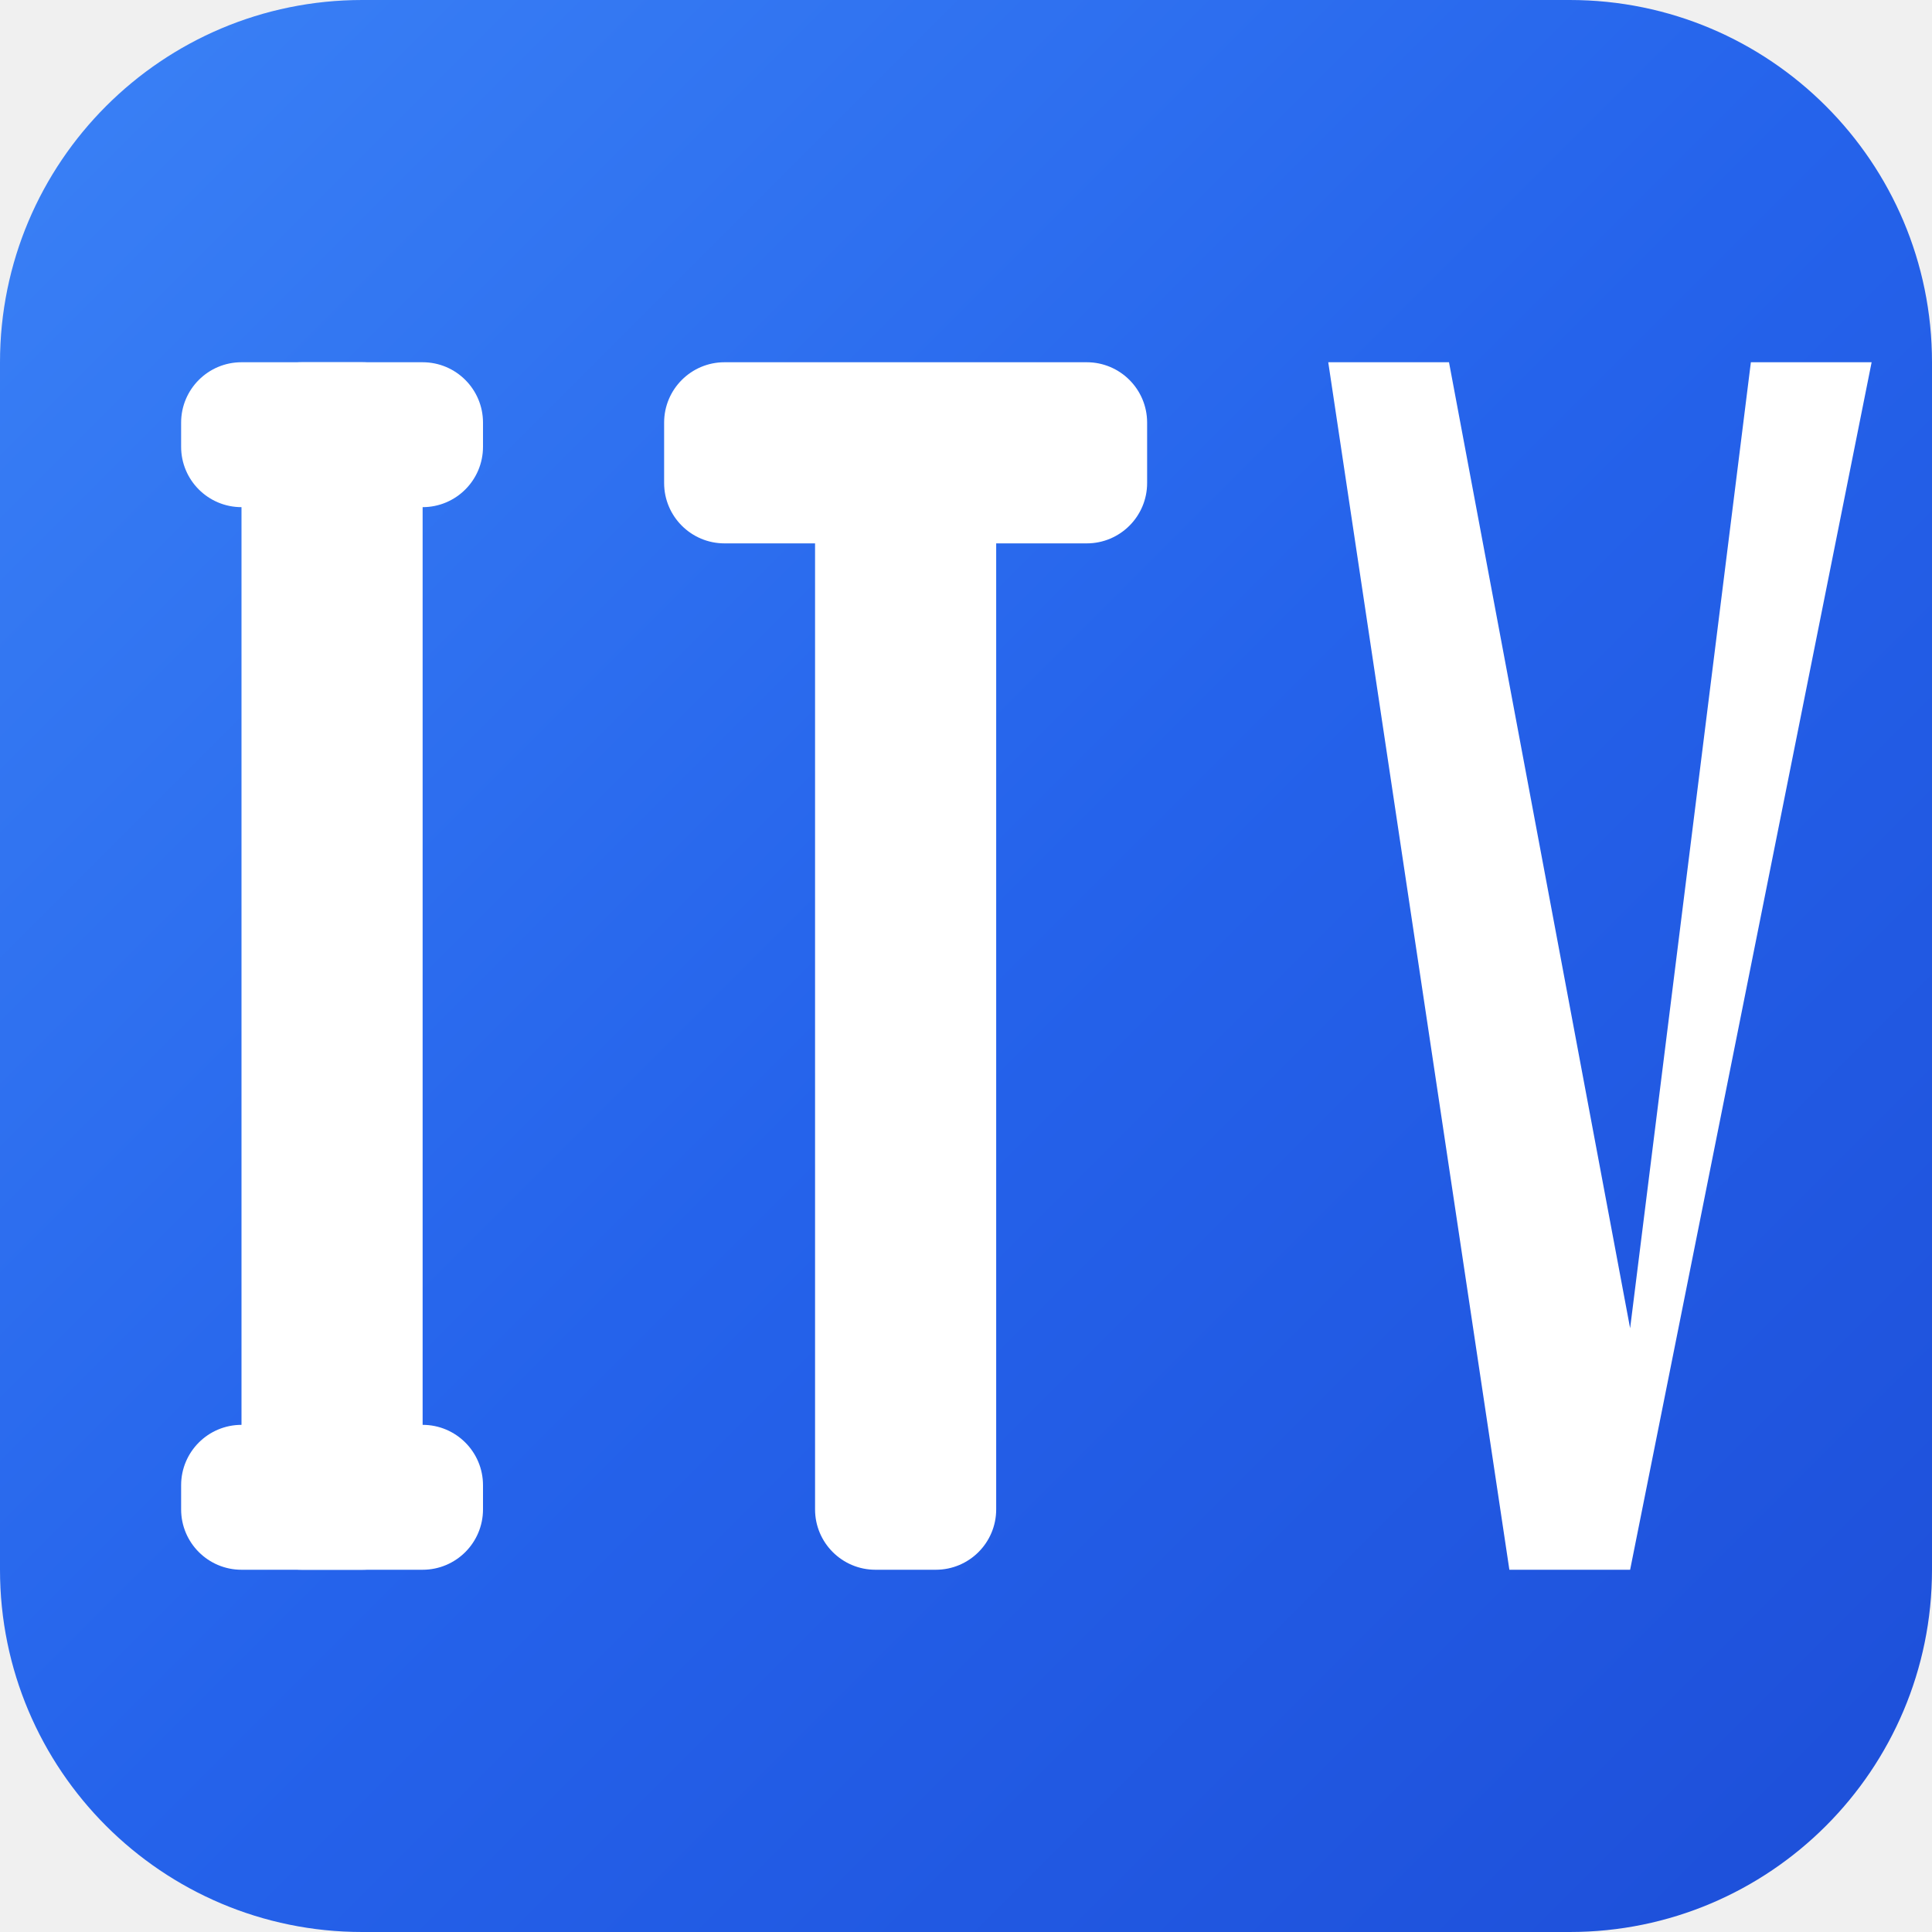
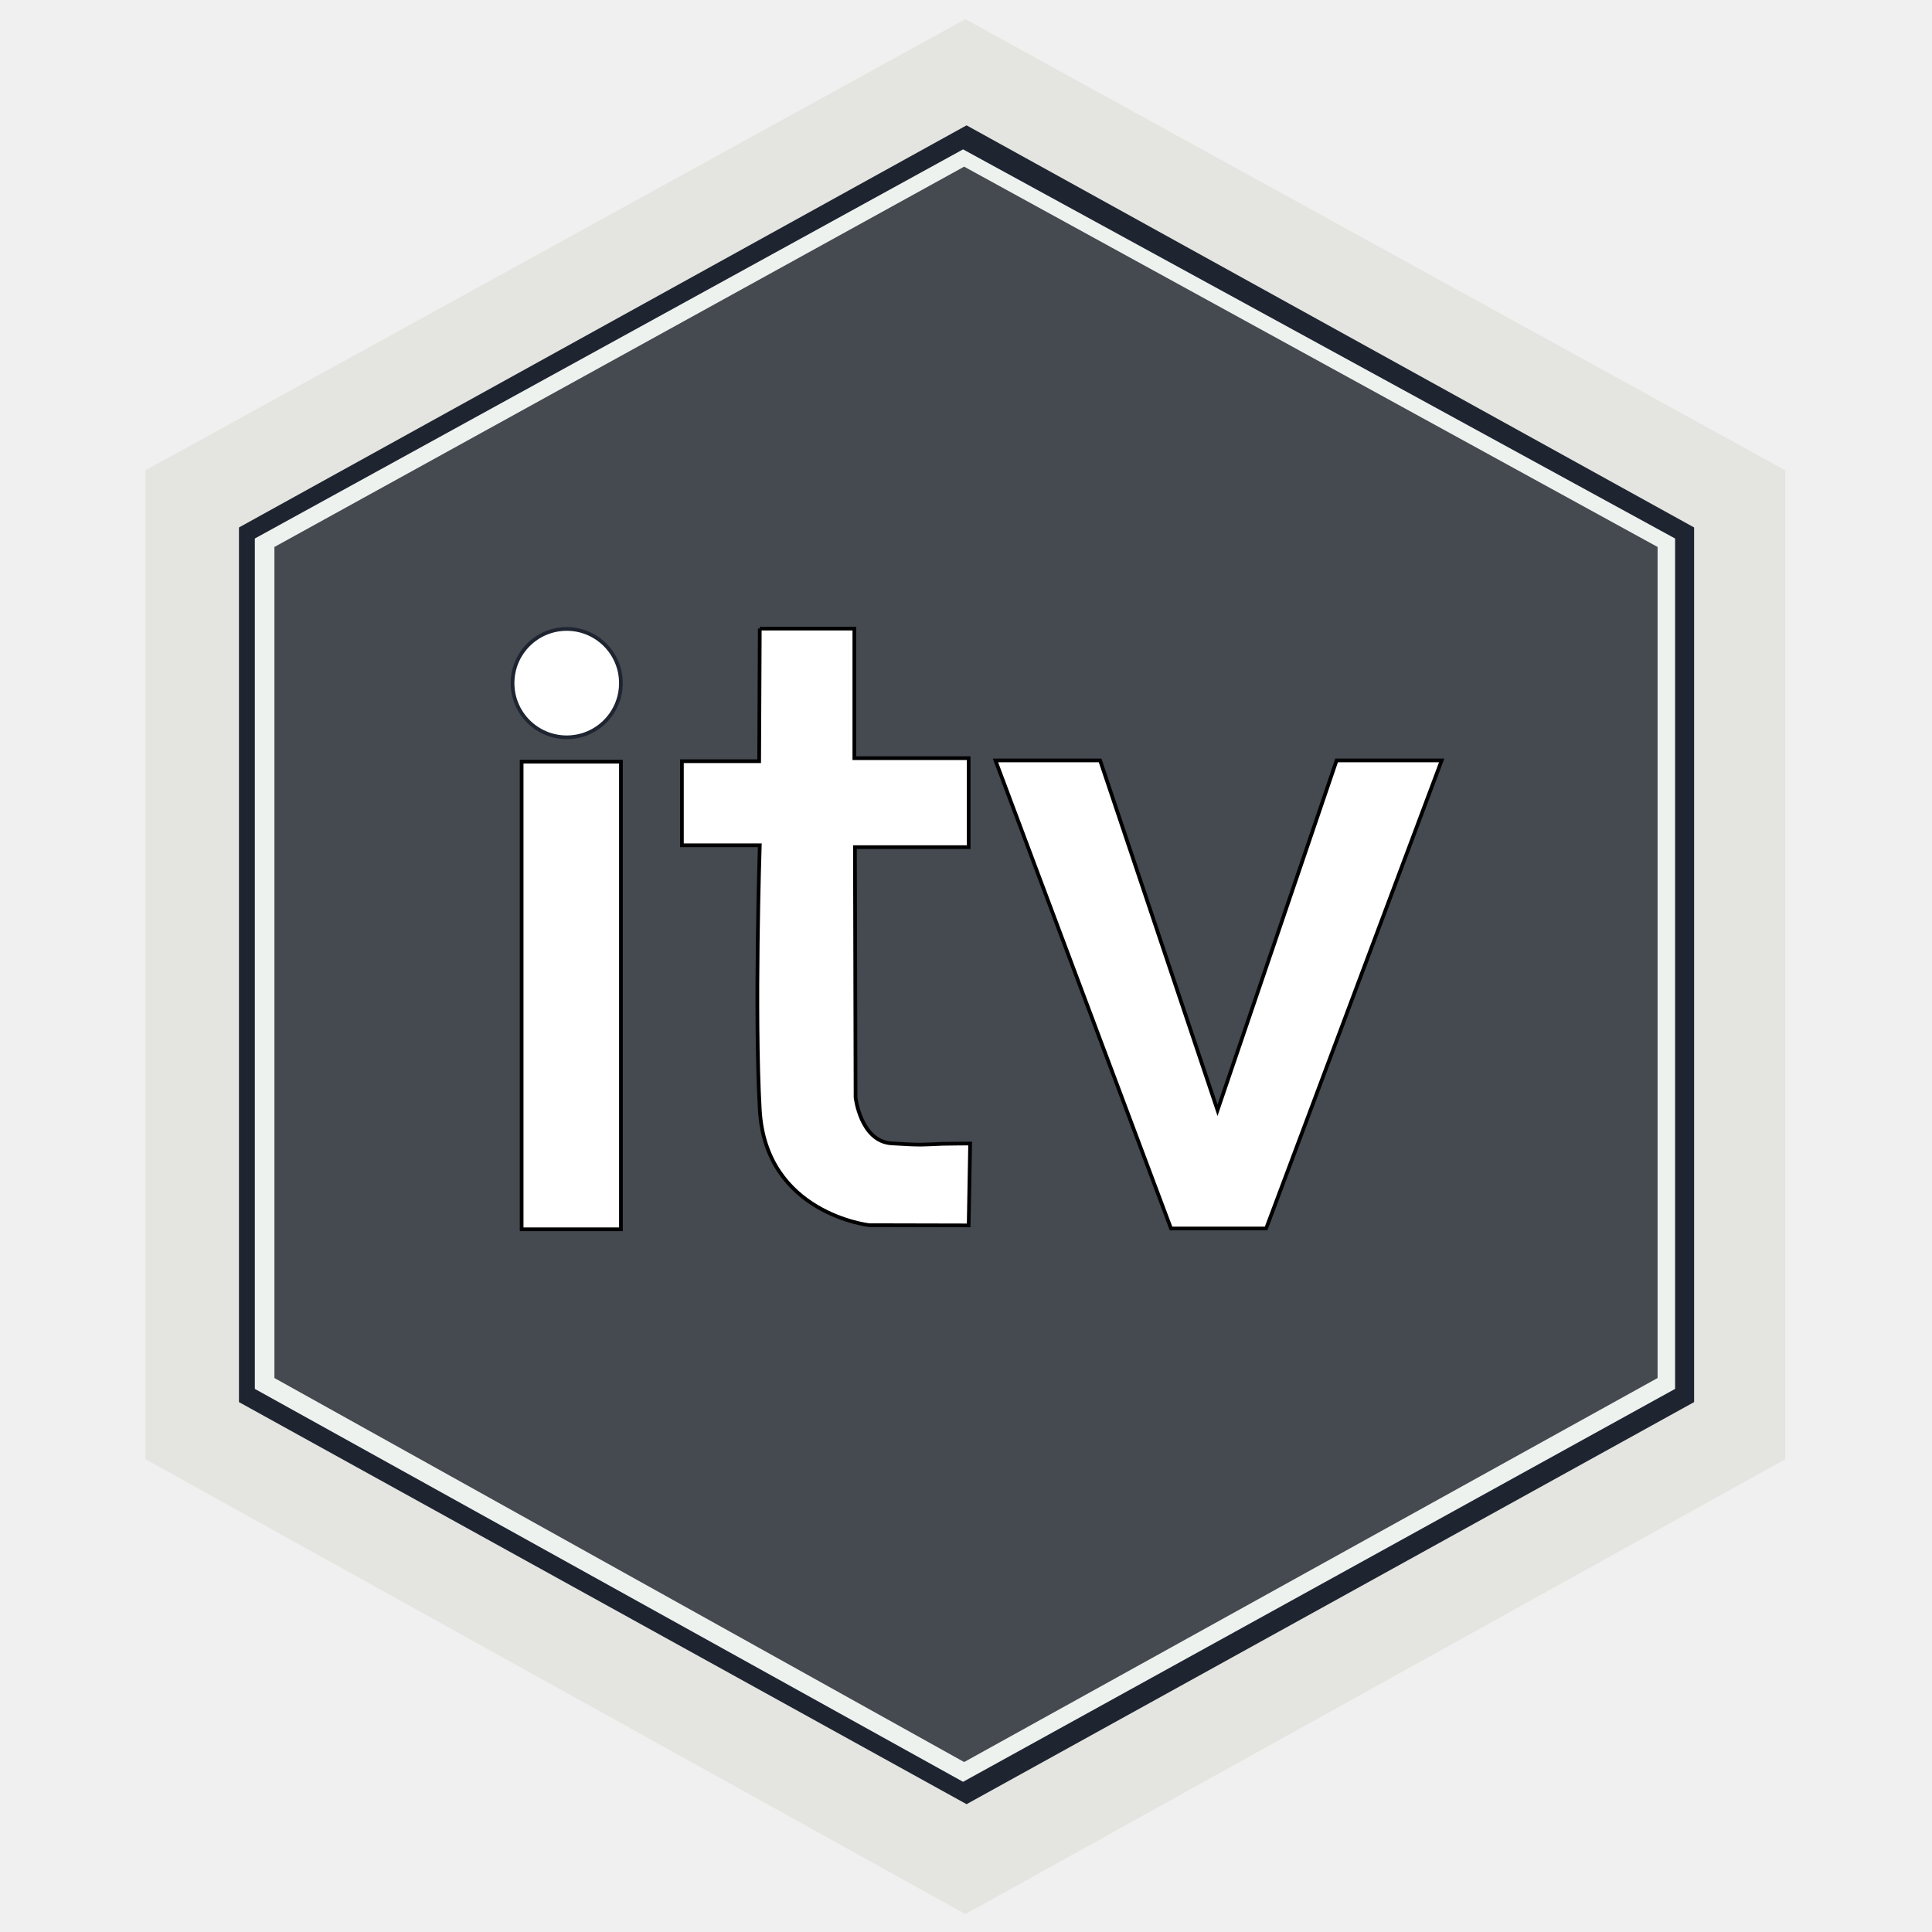
- <svg xmlns="http://www.w3.org/2000/svg" width="16" height="16" viewBox="0 0 16 16" fill="none">
+ <svg xmlns="http://www.w3.org/2000/svg" viewBox="38 18 521 521">
  <defs>
-     <linearGradient id="bgGradient16" x1="0%" y1="0%" x2="100%" y2="100%">
-       <stop offset="0%" style="stop-color:#3b82f6;stop-opacity:1" />
-       <stop offset="50%" style="stop-color:#2563eb;stop-opacity:1" />
-       <stop offset="100%" style="stop-color:#1d4ed8;stop-opacity:1" />
-     </linearGradient>
+     <style>
+       .fi6 { fill: #e4e5e0; }
+       .fi1 { fill: #1e2430; }
+       .fi2 { fill: #eef2ef; }
+       .fi7 { fill: #454a50; }
+       .fi3 { fill: #fff; stroke: #000; stroke-miterlimit: 10; }
+       .fi5 { fill: #fff; stroke: #1e2430; stroke-miterlimit: 10; }
+     </style>
  </defs>
-   <rect width="16" height="16" rx="3" ry="3" fill="url(#bgGradient16)" />
-   <g font-family="system-ui, -apple-system, sans-serif" font-weight="700" fill="#ffffff">
-     <rect x="2" y="3" width="1.5" height="10" rx="0.5" />
-     <rect x="1.5" y="3" width="2.5" height="1.2" rx="0.5" />
-     <rect x="1.5" y="11.8" width="2.5" height="1.2" rx="0.5" />
-     <rect x="5.5" y="3" width="4" height="1.5" rx="0.5" />
-     <rect x="6.75" y="4" width="1.5" height="9" rx="0.5" />
-     <polygon points="11,3 12,3 13.5,11 14.5,3 15.5,3 13.5,13 12.5,13" fill="#ffffff" />
-   </g>
+   <polygon class="fi6" points="77.22 144.84 77.22 411.5 298.33 534.17 519.44 411.5 519.44 144.84 298.33 23.17 77.22 144.84" />
+   <polygon class="fi1" points="102.44 160.24 102.44 396.1 298.65 504.53 494.85 396.1 494.85 160.24 298.65 51.8 102.44 160.24" />
+   <polygon class="fi2" points="106.72 163.22 106.72 392.54 297.71 498.5 489.72 392.54 489.72 163.22 297.71 58.28 106.72 163.22" />
+   <polygon class="fi7" points="112 165.5 112 389.61 298 493.17 485 389.61 485 165.5 298 62.94 112 165.5" />
+   <circle class="fi5" cx="190.83" cy="202.22" r="14.61" />
+   <rect class="fi3" x="178.67" y="223.39" width="26.78" height="126.11" />
+   <path class="fi3" d="M242.89,187.51h25.5v34.94h30.83v24h-30.67l.17,67.5s1.33,11.83,9.71,12.38,8.75.31,13.69.12c.94-.04,7.5-.08,7.5-.08l-.4,22.08-26.83-.06s-27.92-3.11-29.5-31.11c-1.47-25.97,0-71.33,0-71.33h-21v-22.67h20.83l.17-35.78Z" />
+   <polygon class="fi3" points="306.44 223.06 334.67 223.06 366.33 317.39 398.44 223.06 426.78 223.06 379.44 349.28 353.78 349.28 306.44 223.06" />
</svg>
